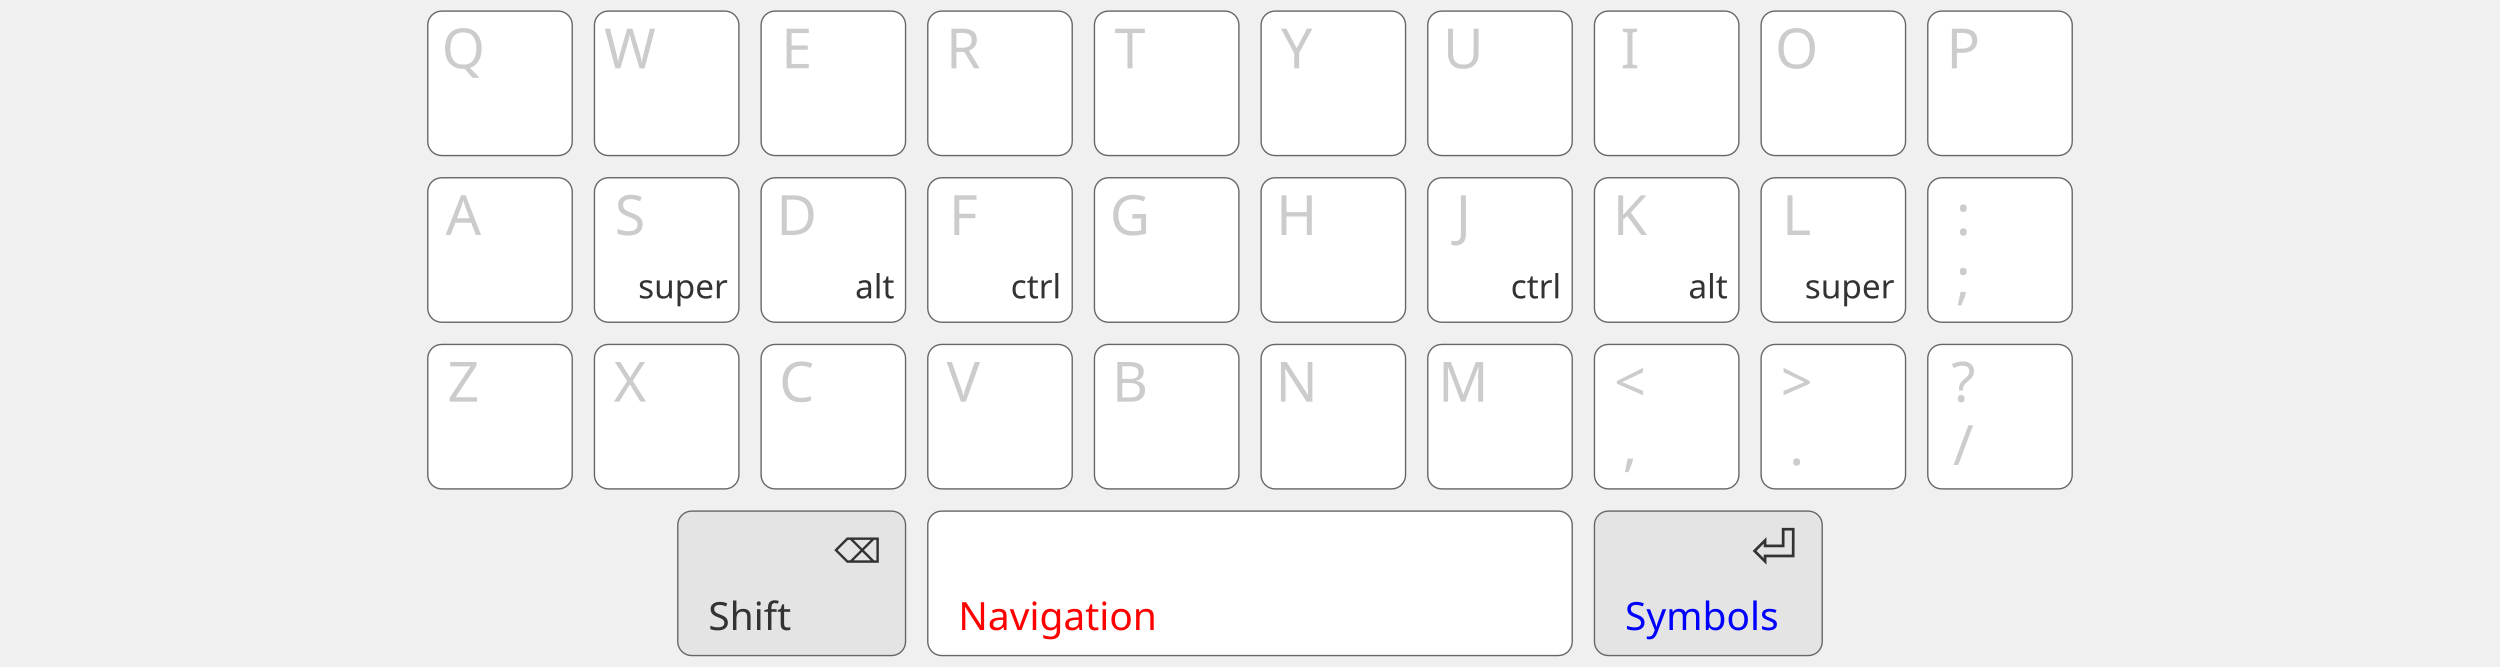
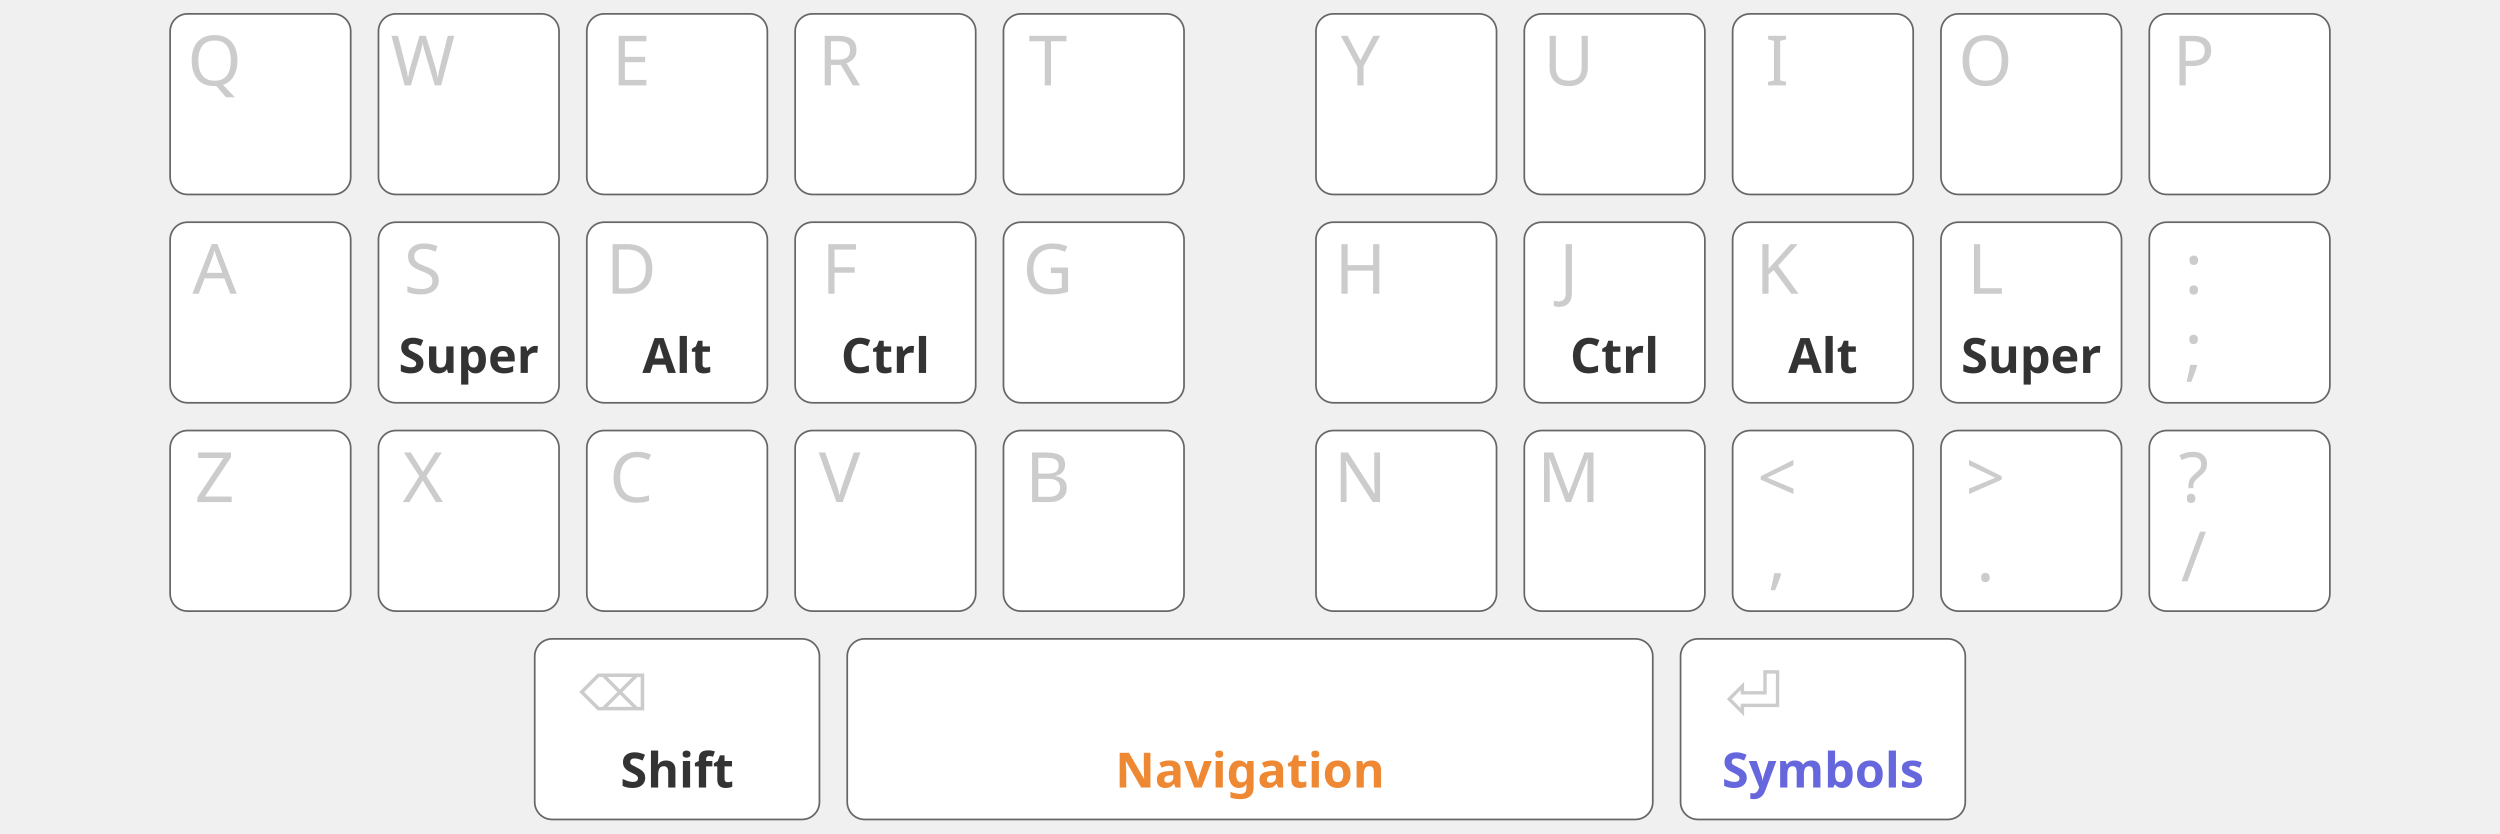
- <svg xmlns="http://www.w3.org/2000/svg" class="gnu" viewBox="0 60 900 240">
+ <svg xmlns="http://www.w3.org/2000/svg" viewBox="90 60 720 240">
  <style>
    rect, path {
      stroke: #666;
      stroke-width: .5px;
      fill: #fff;
    }
-     .specialKey,
-     .specialKey rect {
-       fill: #e4e4e4;
-     }
-     .specialKey text {
-       fill: #333;
-     }
    text {
-       fill: #333;
      fill: #ccc;
      font: normal 20px sans-serif;
      text-align: center;
    }
-     .shortcut {
-       font-size: 12px;
-       font-weight: normal;
-       text-anchor: end;
-       transform: translateX(10px);
+     .layer {
+       font-size: 14px;
+       font-weight: bold;
+       text-anchor: middle;
+       fill: #333;
    }

    #row_AD { transform: translate(64px,  64px); }
    #row_AC { transform: translate(64px, 124px); }
    #row_AB { transform: translate(64px, 184px); }
    #row_AA { transform: translate(64px, 244px); }
+     .left   { transform: translate(-15px, 0); }
+     .right  { transform: translate(+15px, 0); }

-     #row_AA .homeKey text,
-     .specialKey .win,
-     .specialKey .gnu {
-       font-size: 14px;
-     }
-     .specialKey .win,
-     .specialKey .mac,
-     .specialKey .gnu {
-       display: none;
-     }
-     .mac .specialKey .mac,
-     .gnu .specialKey .gnu,
-     .win .specialKey .win { display: block; }
- 
-     .level3 { fill: #333; }
    @media (prefers-color-scheme: dark) {
      text       { fill: #888; }
      rect, path { fill: #555; }
-       .level3    { fill: #ccc; }
+       .layer     { fill: #eee; }
    }
  </style>
  <g id="row_AD">
    <g class="left">
      <g transform="translate(90)">
        <rect width="52" height="52" rx="5" ry="5" />
        <g class="key" text-anchor="middle">
          <text x="12.8" y="20.6" class="level2">Q</text>
        </g>
      </g>
      <g transform="translate(150)">
        <rect width="52" height="52" rx="5" ry="5" />
        <g class="key" text-anchor="middle">
          <text x="12.8" y="20.6" class="level2">W</text>
        </g>
      </g>
      <g transform="translate(210)">
        <rect width="52" height="52" rx="5" ry="5" />
        <g class="key" text-anchor="middle">
          <text x="12.8" y="20.6" class="level2">E</text>
        </g>
      </g>
      <g transform="translate(270)">
        <rect width="52" height="52" rx="5" ry="5" />
        <g class="key" text-anchor="middle">
          <text x="12.8" y="20.6" class="level2">R</text>
        </g>
      </g>
      <g transform="translate(330)">
        <rect width="52" height="52" rx="5" ry="5" />
        <g class="key" text-anchor="middle">
          <text x="12.8" y="20.6" class="level2">T</text>
        </g>
      </g>
    </g>
    <g class="right">
      <g transform="translate(390)">
        <rect width="52" height="52" rx="5" ry="5" />
        <g class="key" text-anchor="middle">
          <text x="12.8" y="20.6" class="level2">Y</text>
        </g>
      </g>
      <g transform="translate(450)">
        <rect width="52" height="52" rx="5" ry="5" />
        <g class="key" text-anchor="middle">
          <text x="12.8" y="20.6" class="level2">U</text>
        </g>
      </g>
      <g transform="translate(510)">
        <rect width="52" height="52" rx="5" ry="5" />
        <g class="key" text-anchor="middle">
          <text x="12.8" y="20.6" class="level2">I</text>
        </g>
      </g>
      <g transform="translate(570)">
        <rect width="52" height="52" rx="5" ry="5" />
        <g class="key" text-anchor="middle">
          <text x="12.8" y="20.6" class="level2">O</text>
        </g>
      </g>
      <g transform="translate(630)">
        <rect width="52" height="52" rx="5" ry="5" />
        <g class="key" text-anchor="middle">
          <text x="12.8" y="20.6" class="level2">P</text>
        </g>
      </g>
    </g>
  </g>
  <g id="row_AC">
    <g class="left">
      <g transform="translate(90)">
        <rect width="52" height="52" rx="5" ry="5" />
        <g class="key" text-anchor="middle">
          <text x="12.8" y="20.6" class="level2">A</text>
        </g>
      </g>
      <g transform="translate(150)">
        <rect width="52" height="52" rx="5" ry="5" />
        <g class="key" text-anchor="middle">
          <text x="12.8" y="20.6" class="level2">S</text>
-           <text x="38.0" y="43.4" class="level3 shortcut">super</text>
+           <text x="26.0" y="43.4" class="layer">Super</text>
        </g>
      </g>
      <g transform="translate(210)">
        <rect width="52" height="52" rx="5" ry="5" />
        <g class="key" text-anchor="middle">
          <text x="12.8" y="20.6" class="level2">D</text>
-           <text x="38.0" y="43.4" class="level3 shortcut">alt</text>
+           <text x="26.0" y="43.4" class="layer">Alt</text>
        </g>
      </g>
      <g transform="translate(270)">
        <rect width="52" height="52" rx="5" ry="5" />
        <g class="key" text-anchor="middle">
          <text x="12.8" y="20.6" class="level2">F</text>
-           <text x="38.0" y="43.4" class="level3 shortcut">ctrl</text>
+           <text x="26.0" y="43.4" class="layer">Ctrl</text>
        </g>
      </g>
      <g transform="translate(330)">
        <rect width="52" height="52" rx="5" ry="5" />
        <g class="key" text-anchor="middle">
          <text x="12.8" y="20.6" class="level2">G</text>
        </g>
      </g>
    </g>
    <g class="right">
      <g transform="translate(390)">
        <rect width="52" height="52" rx="5" ry="5" />
        <g class="key" text-anchor="middle">
          <text x="12.8" y="20.6" class="level2">H</text>
        </g>
      </g>
      <g transform="translate(450)">
        <rect width="52" height="52" rx="5" ry="5" />
        <g class="key" text-anchor="middle">
          <text x="12.8" y="20.6" class="level2">J</text>
-           <text x="38.0" y="43.4" class="level3 shortcut">ctrl</text>
+           <text x="26.0" y="43.4" class="layer">Ctrl</text>
        </g>
      </g>
      <g transform="translate(510)">
        <rect width="52" height="52" rx="5" ry="5" />
        <g class="key" text-anchor="middle">
          <text x="12.8" y="20.6" class="level2">K</text>
-           <text x="38.0" y="43.4" class="level3 shortcut">alt</text>
+           <text x="26.0" y="43.4" class="layer">Alt</text>
        </g>
      </g>
      <g transform="translate(570)">
        <rect width="52" height="52" rx="5" ry="5" />
        <g class="key" text-anchor="middle">
          <text x="12.8" y="20.6" class="level2">L</text>
-           <text x="38.0" y="43.4" class="level3 shortcut">super</text>
+           <text x="26.0" y="43.4" class="layer">Super</text>
        </g>
      </g>
      <g transform="translate(630)">
        <rect width="52" height="52" rx="5" ry="5" />
        <g class="key" text-anchor="middle">
          <text x="12.8" y="43.4" class="level1">;</text>
          <text x="12.8" y="20.6" class="level2">:</text>
        </g>
      </g>
    </g>
  </g>
  <g id="row_AB">
    <g class="left">
      <g transform="translate(90)">
        <rect width="52" height="52" rx="5" ry="5" />
        <g class="key" text-anchor="middle">
          <text x="12.8" y="20.6" class="level2">Z</text>
        </g>
      </g>
      <g transform="translate(150)">
        <rect width="52" height="52" rx="5" ry="5" />
        <g class="key" text-anchor="middle">
          <text x="12.8" y="20.6" class="level2">X</text>
        </g>
      </g>
      <g transform="translate(210)">
        <rect width="52" height="52" rx="5" ry="5" />
        <g class="key" text-anchor="middle">
          <text x="12.8" y="20.6" class="level2">C</text>
        </g>
      </g>
      <g transform="translate(270)">
        <rect width="52" height="52" rx="5" ry="5" />
        <g class="key" text-anchor="middle">
          <text x="12.8" y="20.6" class="level2">V</text>
        </g>
      </g>
      <g transform="translate(330)">
        <rect width="52" height="52" rx="5" ry="5" />
        <g class="key" text-anchor="middle">
          <text x="12.8" y="20.6" class="level2">B</text>
        </g>
      </g>
    </g>
    <g class="right">
      <g transform="translate(390)">
        <rect width="52" height="52" rx="5" ry="5" />
        <g class="key" text-anchor="middle">
          <text x="12.8" y="20.6" class="level2">N</text>
        </g>
      </g>
      <g transform="translate(450)">
        <rect width="52" height="52" rx="5" ry="5" />
        <g class="key" text-anchor="middle">
          <text x="12.8" y="20.6" class="level2">M</text>
        </g>
      </g>
      <g transform="translate(510)">
        <rect width="52" height="52" rx="5" ry="5" />
        <g class="key" text-anchor="middle">
          <text x="12.8" y="43.4" class="level1">,</text>
          <text x="12.8" y="20.6" class="level2">&lt;</text>
        </g>
      </g>
      <g transform="translate(570)">
        <rect width="52" height="52" rx="5" ry="5" />
        <g class="key" text-anchor="middle">
          <text x="12.8" y="43.4" class="level1">.</text>
          <text x="12.8" y="20.6" class="level2">&gt;</text>
        </g>
      </g>
      <g transform="translate(630)">
        <rect width="52" height="52" rx="5" ry="5" />
        <g class="key" text-anchor="middle">
          <text x="12.8" y="43.4" class="level1">/</text>
          <text x="12.8" y="20.6" class="level2">?</text>
        </g>
      </g>
    </g>
  </g>
  <g id="row_AA">
-     <g class="left">
-       <g class="specialKey" transform="translate(180)">
-         <rect width="82" height="52" rx="5" ry="5" />
-         <text x="64.8" y="18.6" text-anchor="middle" style="font-size: 12px;">⌫</text>
-         <text x="11.0" y="42.8" class="win gnu">Shift</text>
-         <text x="16.4" y="42.8" class="mac" text-anchor="middle">⌥</text>
-       </g>
+     <g transform="translate(180)">
+       <rect width="82" height="52" rx="5" ry="5" />
+       <text x="12.8" y="20.6" class="level2" style="font-size: 14px;">⌫</text>
+       <text x="41.0" y="42.8" class="layer">Shift</text>
    </g>
    <g class="homeKey" transform="translate(270)">
      <rect width="232" height="52" rx="5" ry="5" />
-       <text x="11.0" y="42.8" class="win gnu" style="fill: red;">Navigation</text>
-     </g>
-     <g class="right">
-       <g class="specialKey" transform="translate(510)">
-         <rect width="82" height="52" rx="5" ry="5" />
-         <text x="64.8" y="20.6" text-anchor="middle">⏎</text>
-         <text x="11.0" y="42.8" class="win gnu" style="fill: blue;">Symbols</text>
-         <text x="16.4" y="42.8" class="mac" text-anchor="middle">⌥</text>
-       </g>
+       <text x="116.0" y="42.8" class="layer" style="fill: #e83;">Navigation</text>
+     </g>
+     <g transform="translate(510)">
+       <rect width="82" height="52" rx="5" ry="5" />
+       <text x="12.8" y="23.6" class="level2">⏎</text>
+       <text x="41.0" y="42.8" class="layer" style="fill: #66d;">Symbols</text>
    </g>
  </g>
</svg>
